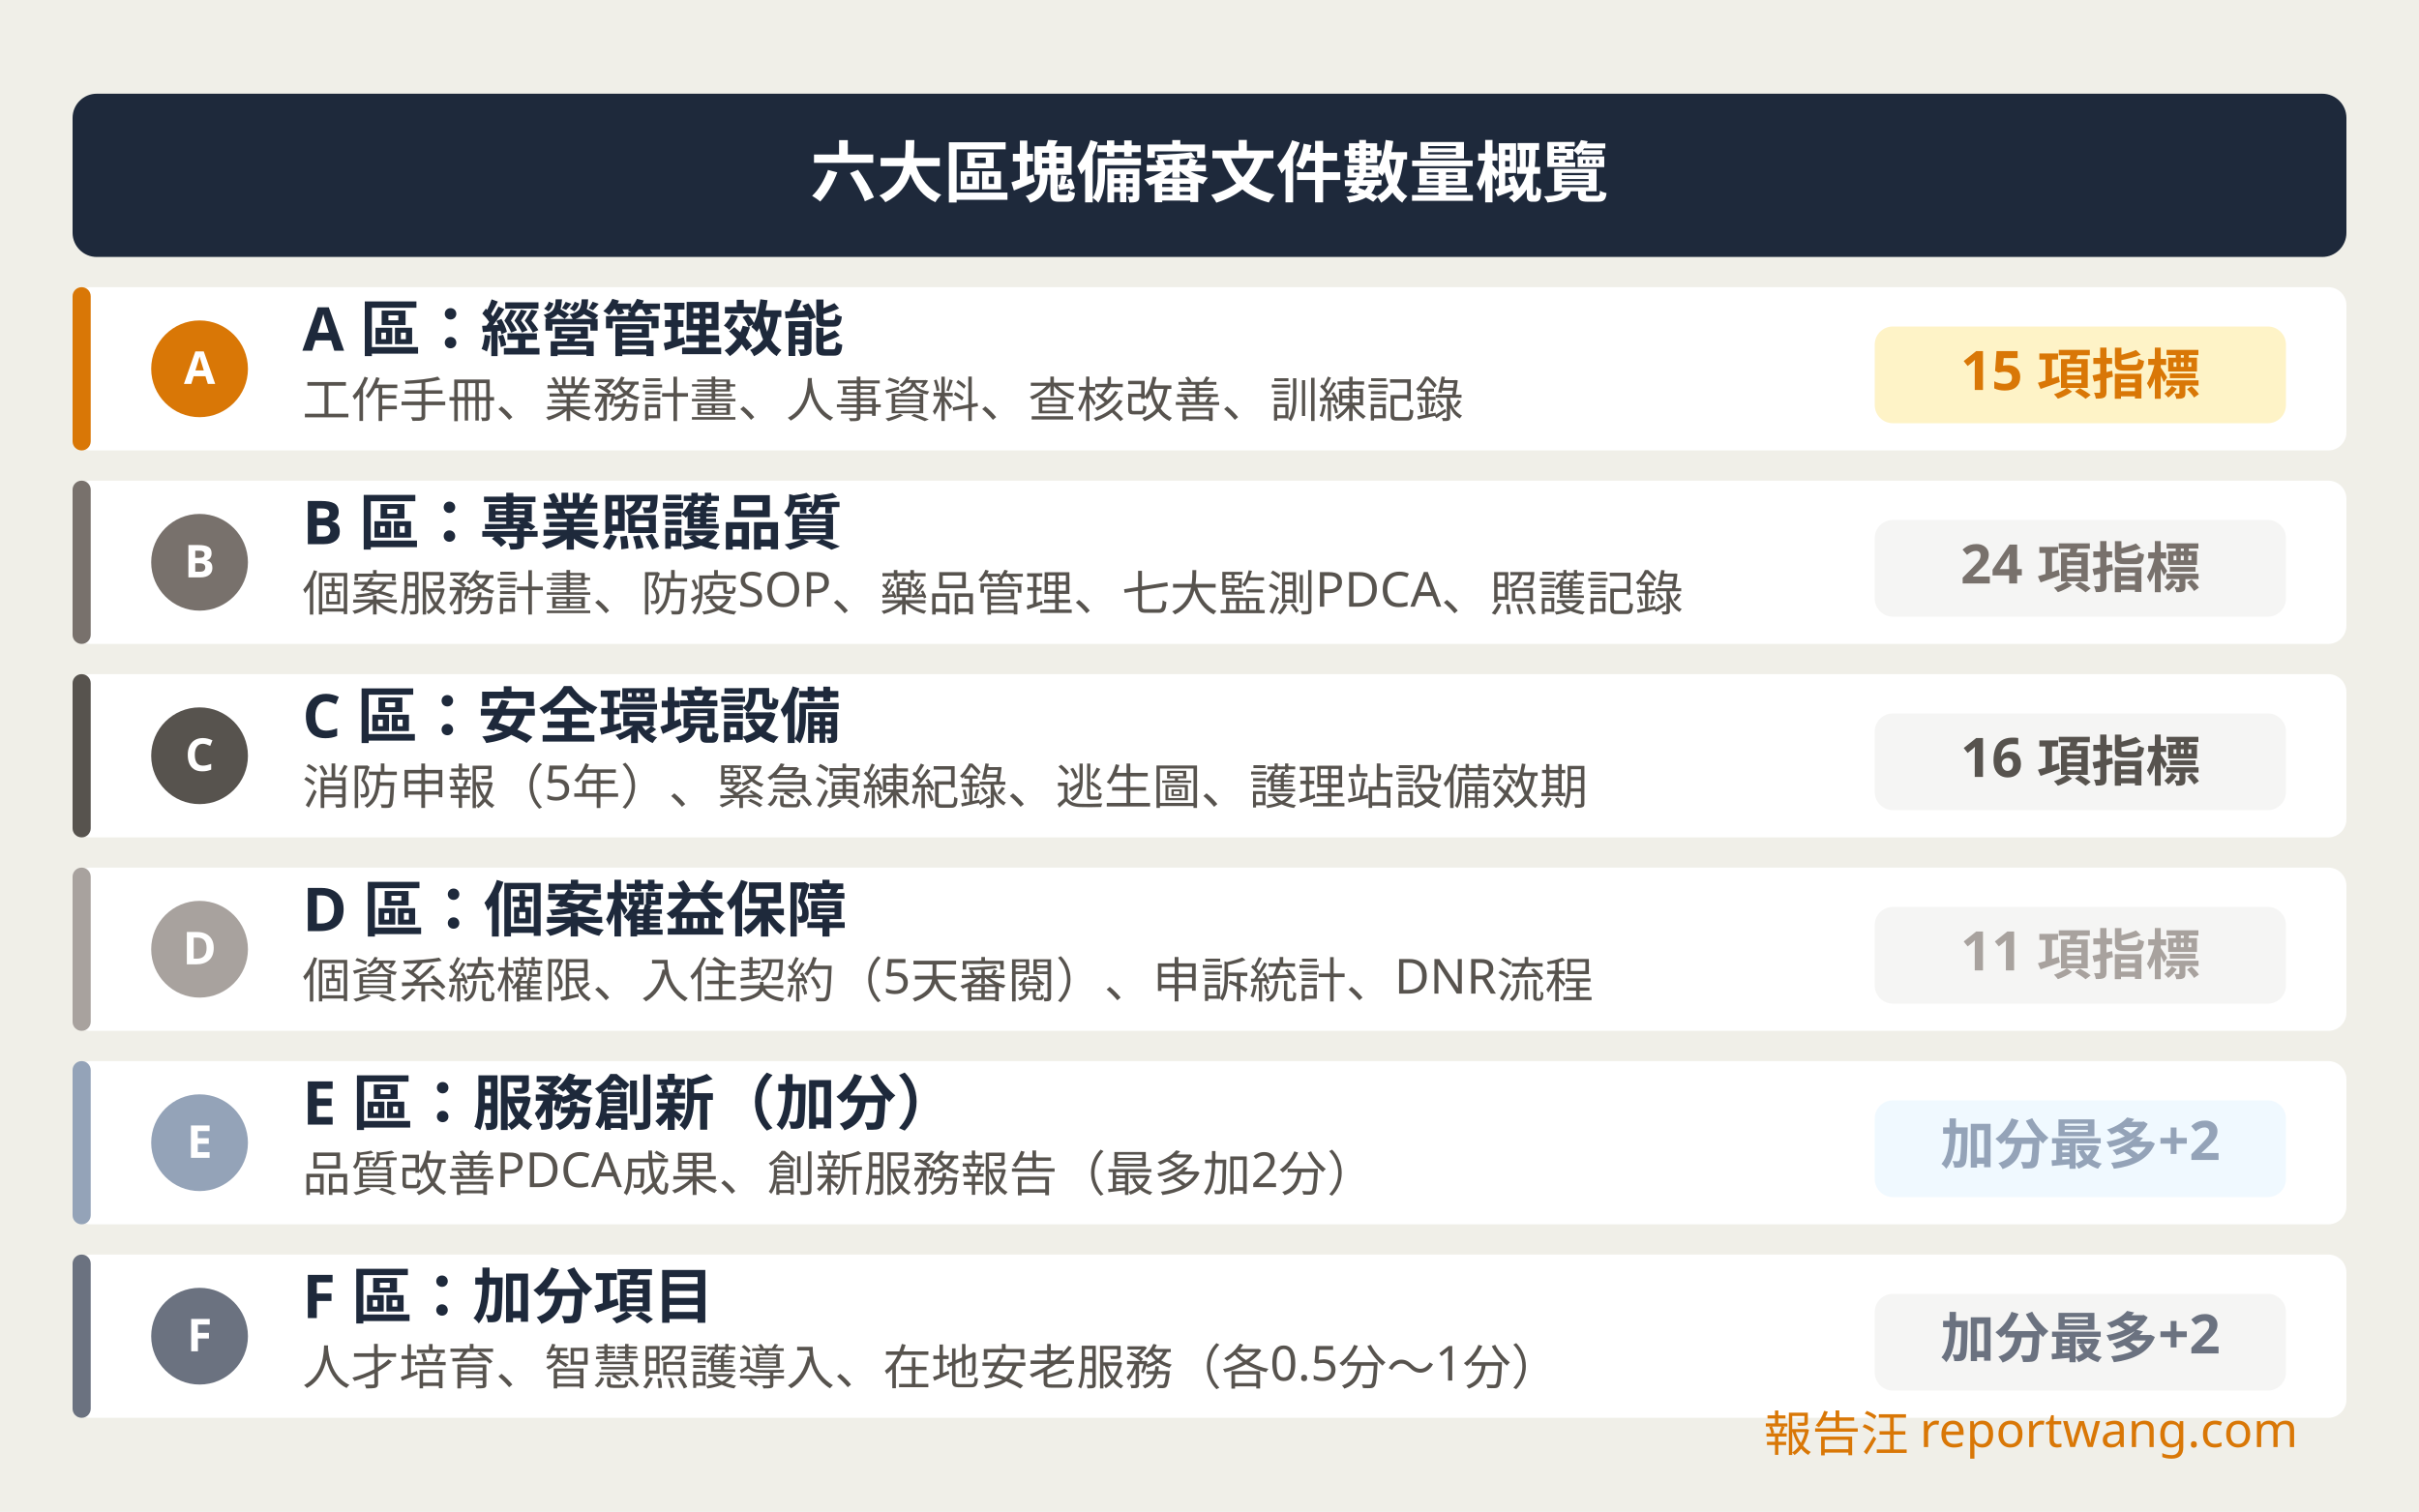
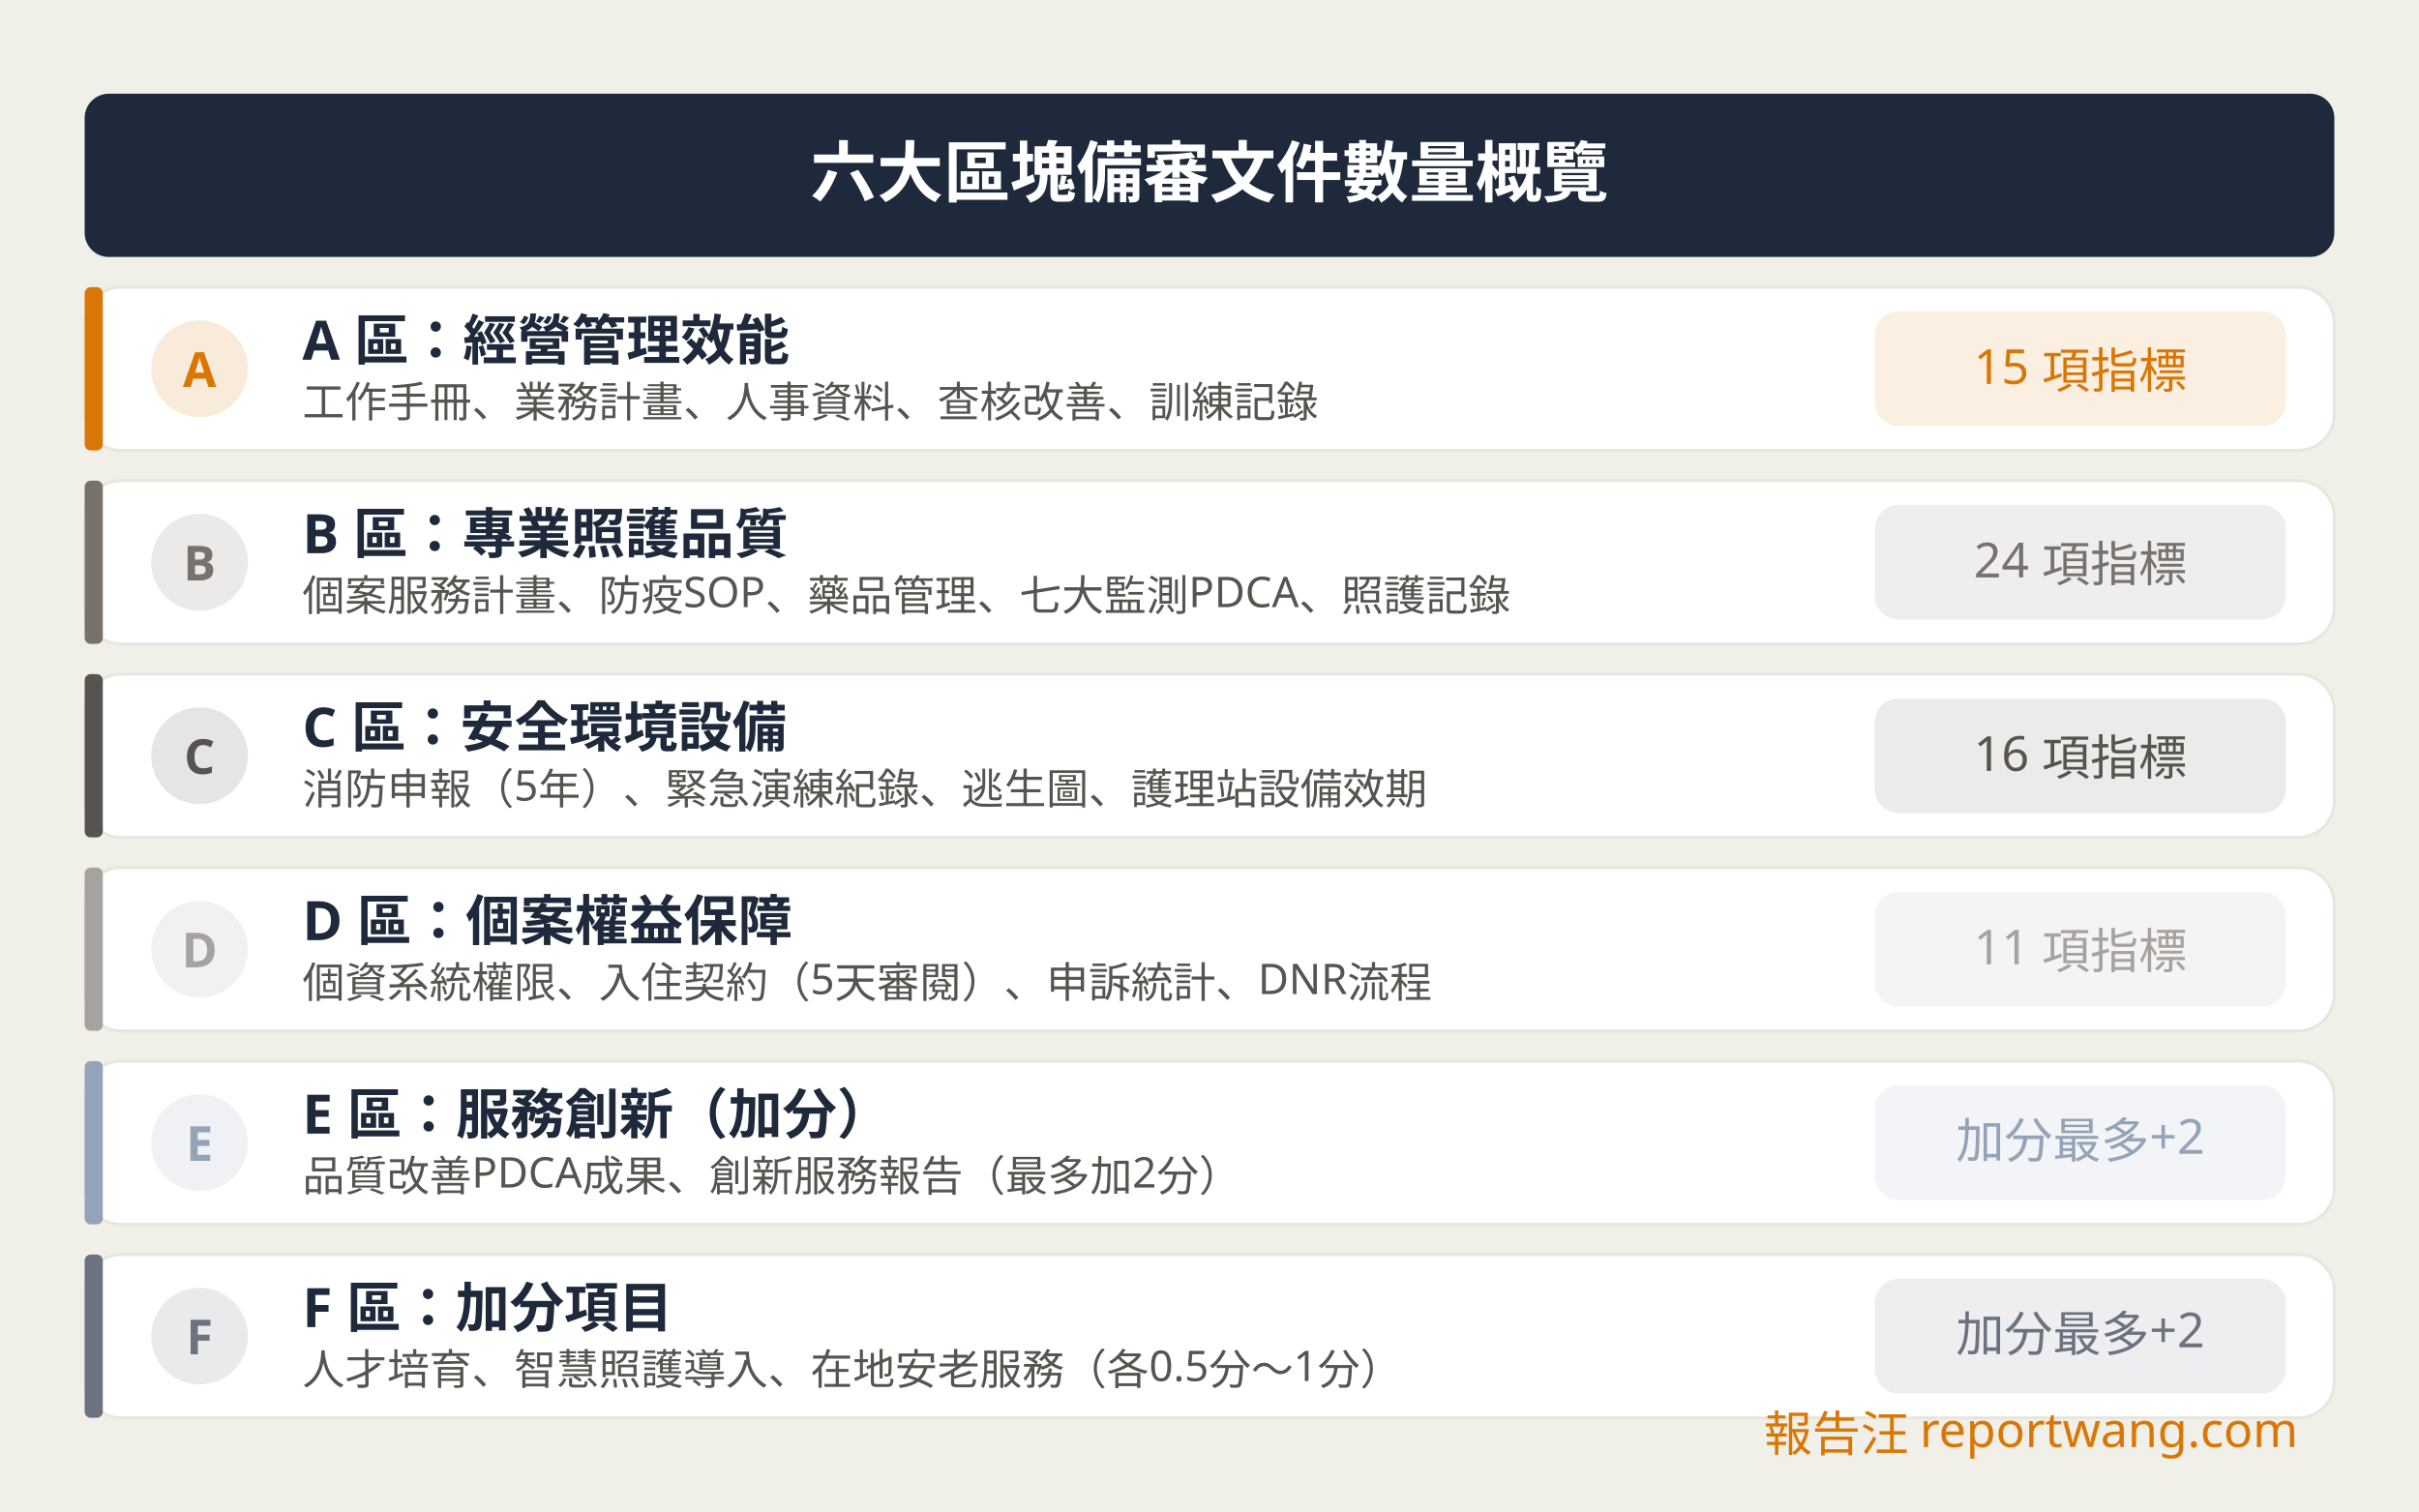
- <svg xmlns="http://www.w3.org/2000/svg" width="800" height="500" viewBox="0 0 800 500">
+ <svg xmlns="http://www.w3.org/2000/svg" width="800" height="500" viewBox="0 0 800 500" font-family="'Noto Sans TC', sans-serif">
  <rect width="800" height="500" fill="#f0efe8" />
-   <rect x="24" y="31" width="752" height="54" rx="8" fill="#1e293b" />
-   <text x="400" y="65" font-size="22" font-weight="700" fill="#ffffff" text-anchor="middle" font-family="sans-serif">六大區塊備審文件數量概覽</text>
-   <rect x="24" y="95" width="752" height="54" rx="6" fill="#ffffff" />
-   <rect x="24" y="95" width="6" height="54" rx="3" fill="#d97706" />
-   <circle cx="66" cy="122" r="16" fill="#d97706" />
-   <text x="66" y="127" font-size="15" font-weight="700" fill="#ffffff" text-anchor="middle" font-family="sans-serif">A</text>
-   <text x="100" y="116" font-size="20" font-weight="700" fill="#1e293b" font-family="sans-serif">A 區：經營管理效能</text>
-   <text x="100" y="138" font-size="16" fill="#57534e" font-family="sans-serif">工作手冊、業務計畫、人事資料、查核改善、訓練記錄</text>
-   <rect x="620" y="108" width="136" height="32" rx="6" fill="#fef3c7" />
-   <text x="688" y="129" font-size="18" font-weight="700" fill="#d97706" text-anchor="middle" font-family="sans-serif">15 項指標</text>
-   <rect x="24" y="159" width="752" height="54" rx="6" fill="#ffffff" />
-   <rect x="24" y="159" width="6" height="54" rx="3" fill="#78716c" />
-   <circle cx="66" cy="186" r="16" fill="#78716c" />
-   <text x="66" y="191" font-size="15" font-weight="700" fill="#ffffff" text-anchor="middle" font-family="sans-serif">B</text>
-   <text x="100" y="180" font-size="20" font-weight="700" fill="#1e293b" font-family="sans-serif">B 區：專業照護品質</text>
-   <text x="100" y="202" font-size="16" fill="#57534e" font-family="sans-serif">個案服務計畫、防疫SOP、藥品管理、七大監測PDCA、照護記錄</text>
-   <rect x="620" y="172" width="136" height="32" rx="6" fill="#f5f5f4" />
-   <text x="688" y="193" font-size="18" font-weight="700" fill="#78716c" text-anchor="middle" font-family="sans-serif">24 項指標</text>
-   <rect x="24" y="223" width="752" height="54" rx="6" fill="#ffffff" />
-   <rect x="24" y="223" width="6" height="54" rx="3" fill="#57534e" />
-   <circle cx="66" cy="250" r="16" fill="#57534e" />
-   <text x="66" y="255" font-size="15" font-weight="700" fill="#ffffff" text-anchor="middle" font-family="sans-serif">C</text>
-   <text x="100" y="244" font-size="20" font-weight="700" fill="#1e293b" font-family="sans-serif">C 區：安全環境設備</text>
-   <text x="100" y="266" font-size="16" fill="#57534e" font-family="sans-serif">消防申報（5年）、緊急演練紀錄、逃生圖、護理站設備效期</text>
-   <rect x="620" y="236" width="136" height="32" rx="6" fill="#f5f5f4" />
-   <text x="688" y="257" font-size="18" font-weight="700" fill="#57534e" text-anchor="middle" font-family="sans-serif">16 項指標</text>
-   <rect x="24" y="287" width="752" height="54" rx="6" fill="#ffffff" />
-   <rect x="24" y="287" width="6" height="54" rx="3" fill="#a8a29e" />
-   <circle cx="66" cy="314" r="16" fill="#a8a29e" />
-   <text x="66" y="319" font-size="15" font-weight="700" fill="#ffffff" text-anchor="middle" font-family="sans-serif">D</text>
-   <text x="100" y="308" font-size="20" font-weight="700" fill="#1e293b" font-family="sans-serif">D 區：個案權益保障</text>
-   <text x="100" y="330" font-size="16" fill="#57534e" font-family="sans-serif">個資系統權限、入住契約（5天審閱）、申訴統計、DNR流程</text>
-   <rect x="620" y="300" width="136" height="32" rx="6" fill="#f5f5f4" />
-   <text x="688" y="321" font-size="18" font-weight="700" fill="#a8a29e" text-anchor="middle" font-family="sans-serif">11 項指標</text>
-   <rect x="24" y="351" width="752" height="54" rx="6" fill="#ffffff" />
-   <rect x="24" y="351" width="6" height="54" rx="3" fill="#94a3b8" />
-   <circle cx="66" cy="378" r="16" fill="#94a3b8" />
-   <text x="66" y="383" font-size="15" font-weight="700" fill="#ffffff" text-anchor="middle" font-family="sans-serif">E</text>
-   <text x="100" y="372" font-size="20" font-weight="700" fill="#1e293b" font-family="sans-serif">E 區：服務創新（加分）</text>
-   <text x="100" y="394" font-size="16" fill="#57534e" font-family="sans-serif">品質改善PDCA成果、創新服務報告（最多加2分）</text>
-   <rect x="620" y="364" width="136" height="32" rx="6" fill="#f0f9ff" />
-   <text x="688" y="385" font-size="18" font-weight="700" fill="#94a3b8" text-anchor="middle" font-family="sans-serif">加分最多+2</text>
-   <rect x="24" y="415" width="752" height="54" rx="6" fill="#ffffff" />
-   <rect x="24" y="415" width="6" height="54" rx="3" fill="#6b7280" />
-   <circle cx="66" cy="442" r="16" fill="#6b7280" />
-   <text x="66" y="447" font-size="15" font-weight="700" fill="#ffffff" text-anchor="middle" font-family="sans-serif">F</text>
-   <text x="100" y="436" font-size="20" font-weight="700" fill="#1e293b" font-family="sans-serif">F 區：加分項目</text>
-   <text x="100" y="458" font-size="16" fill="#57534e" font-family="sans-serif">人才培育、智慧照護導入、在地安老服務（各0.5分～1分）</text>
-   <rect x="620" y="428" width="136" height="32" rx="6" fill="#f5f5f4" />
-   <text x="688" y="449" font-size="18" font-weight="700" fill="#6b7280" text-anchor="middle" font-family="sans-serif">加分最多+2</text>
-   <text x="760" y="480" font-size="16" fill="#d97706" text-anchor="end" font-weight="400" font-family="sans-serif">報告汪 reportwang.com</text>
+   <rect x="28" y="31" width="744" height="54" rx="8" fill="#1e293b" />
+   <text x="400" y="65" font-size="22" font-weight="700" fill="#ffffff" text-anchor="middle">六大區塊備審文件數量概覽</text>
+   <rect x="28" y="95" width="744" height="54" rx="12" fill="white" stroke="#e8e6de" stroke-width="1" />
+   <rect x="28" y="95" width="6" height="54" rx="2" fill="#d97706" />
+   <circle cx="66" cy="122" r="16" fill="#d97706" opacity="0.15" />
+   <text x="66" y="128" font-size="16" font-weight="900" fill="#d97706" text-anchor="middle">A</text>
+   <text x="100" y="119" font-size="18" font-weight="700" fill="#1e293b">A 區：經營管理效能</text>
+   <text x="100" y="138" font-size="14" fill="#57534e">工作手冊、業務計畫、人事資料、查核改善、訓練記錄</text>
+   <rect x="620" y="103" width="136" height="38" rx="8" fill="#d97706" opacity="0.12" />
+   <text x="688" y="127" font-size="16" fill="#d97706" text-anchor="middle">15 項指標</text>
+   <rect x="28" y="159" width="744" height="54" rx="12" fill="white" stroke="#e8e6de" stroke-width="1" />
+   <rect x="28" y="159" width="6" height="54" rx="2" fill="#78716c" />
+   <circle cx="66" cy="186" r="16" fill="#78716c" opacity="0.15" />
+   <text x="66" y="192" font-size="16" font-weight="900" fill="#78716c" text-anchor="middle">B</text>
+   <text x="100" y="183" font-size="18" font-weight="700" fill="#1e293b">B 區：專業照護品質</text>
+   <text x="100" y="202" font-size="14" fill="#57534e">個案服務計畫、防疫SOP、藥品管理、七大監測PDCA、照護記錄</text>
+   <rect x="620" y="167" width="136" height="38" rx="8" fill="#78716c" opacity="0.12" />
+   <text x="688" y="191" font-size="16" fill="#78716c" text-anchor="middle">24 項指標</text>
+   <rect x="28" y="223" width="744" height="54" rx="12" fill="white" stroke="#e8e6de" stroke-width="1" />
+   <rect x="28" y="223" width="6" height="54" rx="2" fill="#57534e" />
+   <circle cx="66" cy="250" r="16" fill="#57534e" opacity="0.15" />
+   <text x="66" y="256" font-size="16" font-weight="900" fill="#57534e" text-anchor="middle">C</text>
+   <text x="100" y="247" font-size="18" font-weight="700" fill="#1e293b">C 區：安全環境設備</text>
+   <text x="100" y="266" font-size="14" fill="#57534e">消防申報（5年）、緊急演練紀錄、逃生圖、護理站設備效期</text>
+   <rect x="620" y="231" width="136" height="38" rx="8" fill="#57534e" opacity="0.12" />
+   <text x="688" y="255" font-size="16" fill="#57534e" text-anchor="middle">16 項指標</text>
+   <rect x="28" y="287" width="744" height="54" rx="12" fill="white" stroke="#e8e6de" stroke-width="1" />
+   <rect x="28" y="287" width="6" height="54" rx="2" fill="#a8a29e" />
+   <circle cx="66" cy="314" r="16" fill="#a8a29e" opacity="0.15" />
+   <text x="66" y="320" font-size="16" font-weight="900" fill="#a8a29e" text-anchor="middle">D</text>
+   <text x="100" y="311" font-size="18" font-weight="700" fill="#1e293b">D 區：個案權益保障</text>
+   <text x="100" y="330" font-size="14" fill="#57534e">個資系統權限、入住契約（5天審閱）、申訴統計、DNR流程</text>
+   <rect x="620" y="295" width="136" height="38" rx="8" fill="#a8a29e" opacity="0.12" />
+   <text x="688" y="319" font-size="16" fill="#a8a29e" text-anchor="middle">11 項指標</text>
+   <rect x="28" y="351" width="744" height="54" rx="12" fill="white" stroke="#e8e6de" stroke-width="1" />
+   <rect x="28" y="351" width="6" height="54" rx="2" fill="#94a3b8" />
+   <circle cx="66" cy="378" r="16" fill="#94a3b8" opacity="0.15" />
+   <text x="66" y="384" font-size="16" font-weight="900" fill="#94a3b8" text-anchor="middle">E</text>
+   <text x="100" y="375" font-size="18" font-weight="700" fill="#1e293b">E 區：服務創新（加分）</text>
+   <text x="100" y="394" font-size="14" fill="#57534e">品質改善PDCA成果、創新服務報告（最多加2分）</text>
+   <rect x="620" y="359" width="136" height="38" rx="8" fill="#94a3b8" opacity="0.12" />
+   <text x="688" y="383" font-size="16" fill="#94a3b8" text-anchor="middle">加分最多+2</text>
+   <rect x="28" y="415" width="744" height="54" rx="12" fill="white" stroke="#e8e6de" stroke-width="1" />
+   <rect x="28" y="415" width="6" height="54" rx="2" fill="#6b7280" />
+   <circle cx="66" cy="442" r="16" fill="#6b7280" opacity="0.15" />
+   <text x="66" y="448" font-size="16" font-weight="900" fill="#6b7280" text-anchor="middle">F</text>
+   <text x="100" y="439" font-size="18" font-weight="700" fill="#1e293b">F 區：加分項目</text>
+   <text x="100" y="458" font-size="14" fill="#57534e">人才培育、智慧照護導入、在地安老服務（各0.5分～1分）</text>
+   <rect x="620" y="423" width="136" height="38" rx="8" fill="#6b7280" opacity="0.12" />
+   <text x="688" y="447" font-size="16" fill="#6b7280" text-anchor="middle">加分最多+2</text>
+   <text x="760" y="480" font-size="16" fill="#d97706" text-anchor="end" font-weight="400">報告汪 reportwang.com</text>
</svg>
